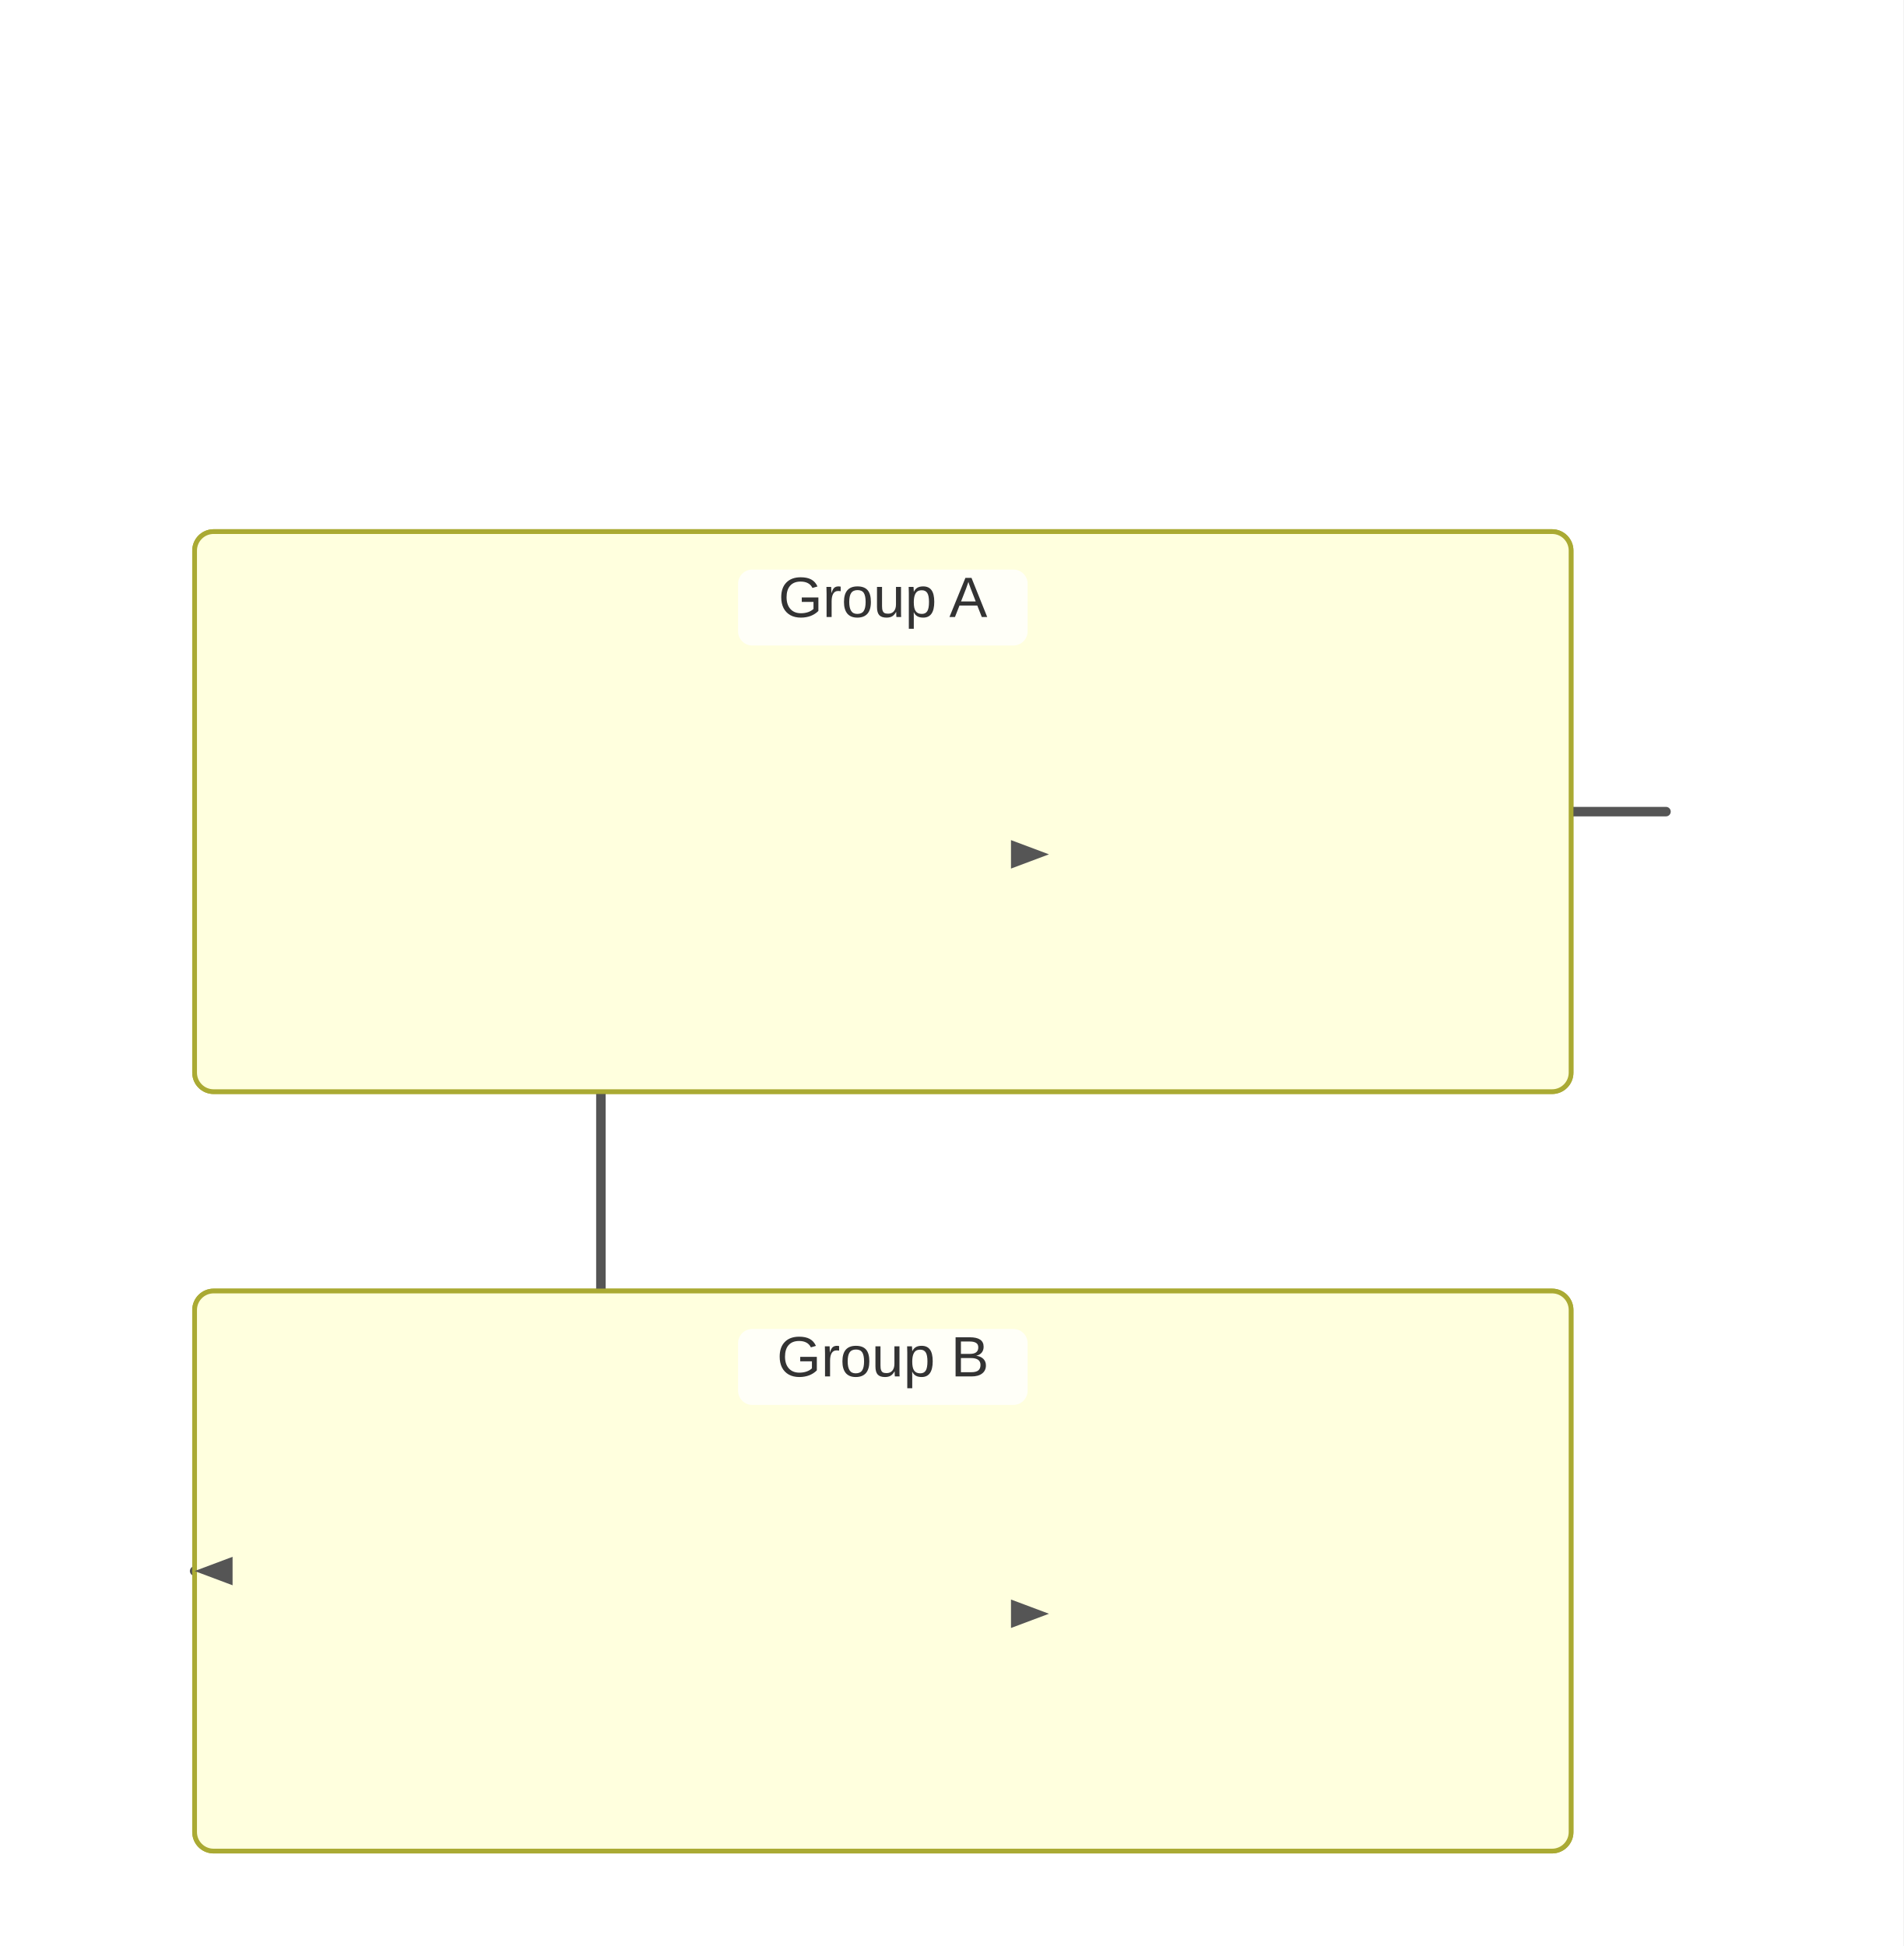
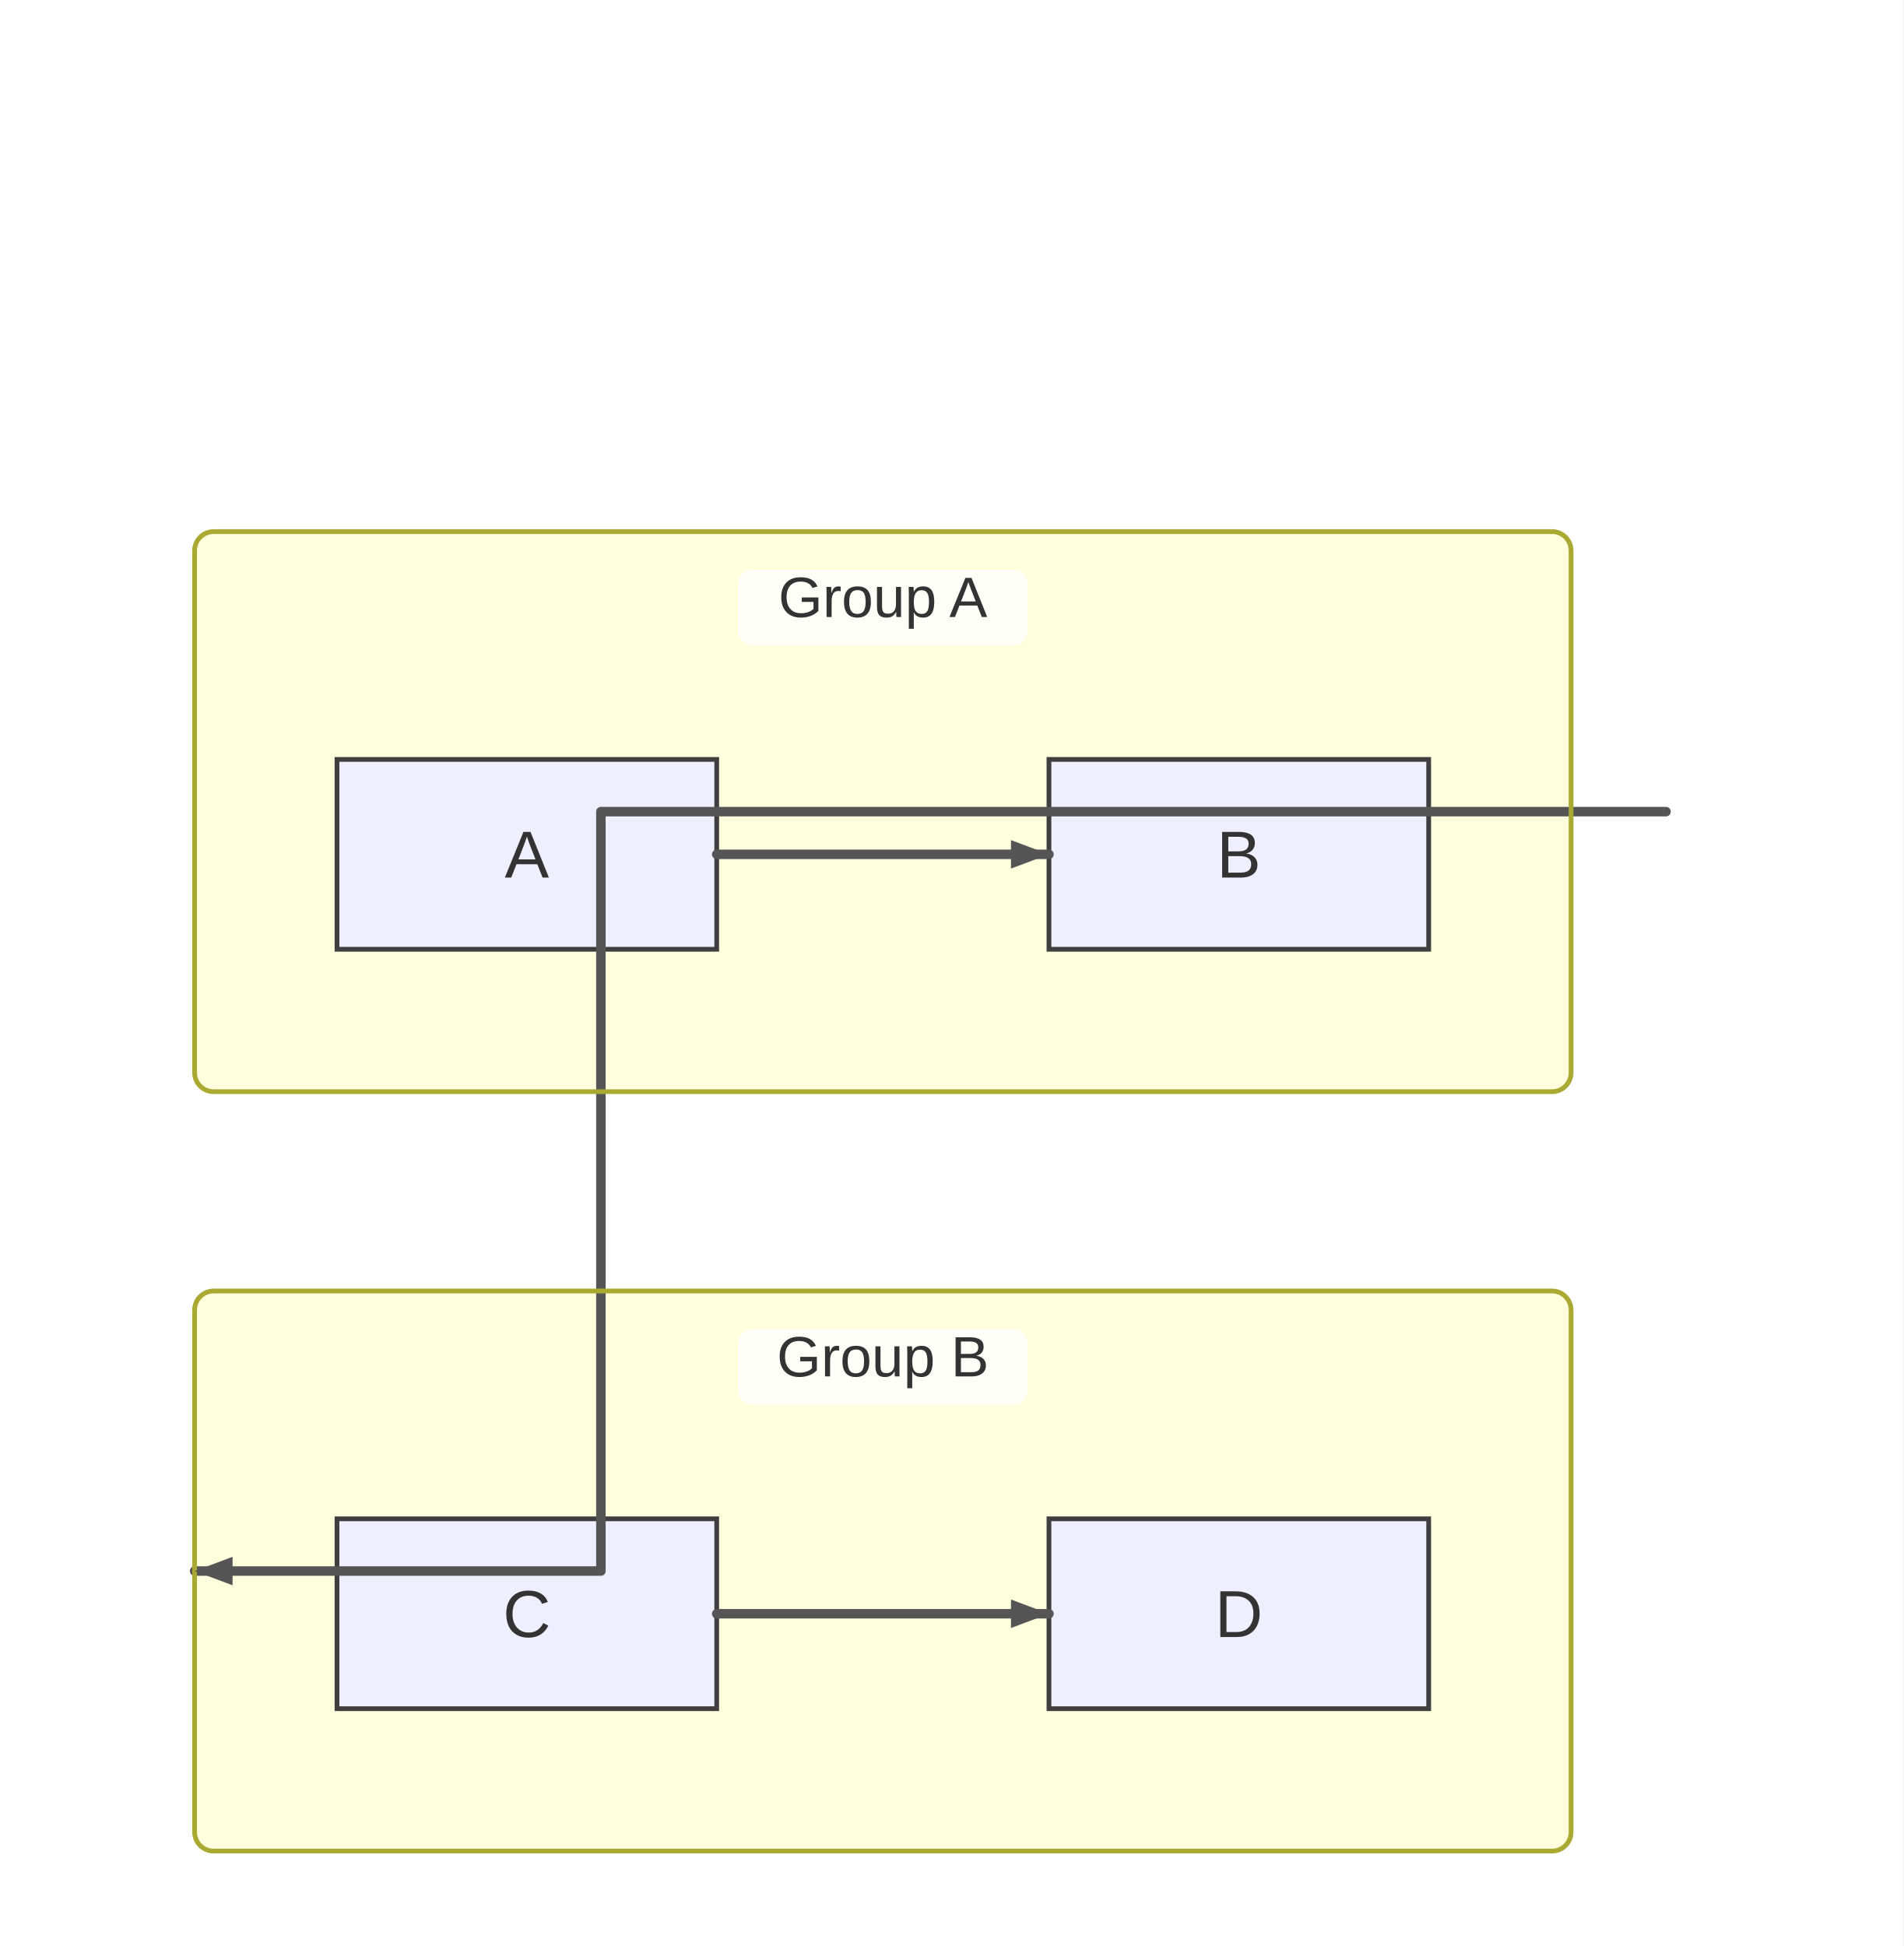
<svg xmlns="http://www.w3.org/2000/svg" width="401" height="410" viewBox="0 0 401 410">
  <rect x="0" y="0" width="401" height="410" fill="#ffffff" />
  <style>
      .node-shape { fill: #eef0ff; stroke: #3f3f3f; stroke-width: 1px; }
      .node-label { fill: #333; font-family: Arial, sans-serif; font-size: 14px; }
      .edge-path { stroke: #555555; stroke-width: 2px; fill: none; }
      .edge-label-bg { fill: rgba(232,232,232, 0.8); opacity: 0.5; }
      .edge-label-text { fill: #333; font-family: Arial, sans-serif; font-size: 12px; }
-       .cluster-rect { fill: #ffffde; stroke: #aaaa33; stroke-width: 1px; }
+       /* Subgraph (cluster) styling */
+       .cluster-bg { fill: #ffffde; }
+       .cluster-border { fill: none; stroke: #aaaa33; stroke-width: 1px; }
      .cluster-title-bg { fill: rgba(255,255,255,0.8); }
      .cluster-label-text { fill: #333; font-family: Arial, sans-serif; font-size: 12px; }
    </style>
  <defs>
    <marker id="arrow" viewBox="0 0 11 11" markerWidth="11" markerHeight="11" refX="11" refY="6" orient="auto" markerUnits="userSpaceOnUse">
      <path d="M0,0 L0,11 L11,6 z" fill="#555555" />
    </marker>
    <marker id="circle-marker" viewBox="0 0 9 9" markerWidth="9" markerHeight="9" refX="4.5" refY="4.5" orient="auto" markerUnits="userSpaceOnUse">
      <circle cx="4.5" cy="4.5" r="4.5" fill="#555555" />
    </marker>
    <marker id="cross-marker" viewBox="0 0 12 12" markerWidth="12" markerHeight="12" refX="6" refY="6" orient="auto" markerUnits="userSpaceOnUse">
      <path d="M1.5,1.5 L10.5,10.5 M10.5,1.5 L1.5,10.5" stroke="#555555" stroke-width="2.25" />
    </marker>
  </defs>
  <g class="subgraph-bg">
-     <rect class="cluster-rect" x="41" y="112" width="290" height="118" rx="4" ry="4" />
-     <rect class="cluster-rect" x="41" y="272" width="290" height="118" rx="4" ry="4" />
+     <rect class="cluster-bg" x="41" y="112" width="290" height="118" rx="4" ry="4" />
+     <rect class="cluster-bg" x="41" y="272" width="290" height="118" rx="4" ry="4" />
  </g>
  <g id="A">
    <rect class="node-shape" x="71" y="160" width="80" height="40" rx="0" ry="0" />
    <text class="node-label" x="111" y="184.9" text-anchor="middle">A</text>
  </g>
  <g id="B">
    <rect class="node-shape" x="221" y="160" width="80" height="40" rx="0" ry="0" />
    <text class="node-label" x="261" y="184.9" text-anchor="middle">B</text>
  </g>
  <g id="C">
    <rect class="node-shape" x="71" y="320" width="80" height="40" rx="0" ry="0" />
    <text class="node-label" x="111" y="344.9" text-anchor="middle">C</text>
  </g>
  <g id="D">
    <rect class="node-shape" x="221" y="320" width="80" height="40" rx="0" ry="0" />
    <text class="node-label" x="261" y="344.9" text-anchor="middle">D</text>
  </g>
  <path class="edge-path" d="M151,180 L161,180 C173,180 205,180 211,180 L221,180" stroke-linecap="round" stroke-linejoin="round" />
  <path class="edge-path" d="M151,340 L161,340 C173,340 205,340 211,340 L221,340" stroke-linecap="round" stroke-linejoin="round" />
  <path class="edge-path" d="M331,171 L351,171 L126.6,171 L126.6,331 L41,331" stroke-linecap="round" stroke-linejoin="round" />
  <g class="subgraph-borders">
-     <rect class="cluster-rect" x="41" y="112" width="290" height="118" rx="4" ry="4" fill="none" />
-     <rect class="cluster-rect" x="41" y="272" width="290" height="118" rx="4" ry="4" fill="none" />
+     <rect class="cluster-border" x="41" y="112" width="290" height="118" rx="4" ry="4" />
+     <rect class="cluster-border" x="41" y="272" width="290" height="118" rx="4" ry="4" />
  </g>
  <g class="subgraph-title-bg">
    <rect class="cluster-title-bg" x="155.5" y="120" width="61" height="16" rx="3" ry="3" />
    <rect class="cluster-title-bg" x="155.5" y="280" width="61" height="16" rx="3" ry="3" />
  </g>
  <g class="subgraph-titles">
    <text class="cluster-label-text" x="186" y="130" text-anchor="middle">Group A</text>
    <text class="cluster-label-text" x="186" y="290" text-anchor="middle">Group B</text>
  </g>
  <path d="M221,180 L213,183 L213,177 Z" fill="#555555" />
  <path d="M221,340 L213,343 L213,337 Z" fill="#555555" />
  <path d="M41,331 L49,328 L49,334 Z" fill="#555555" />
</svg>
